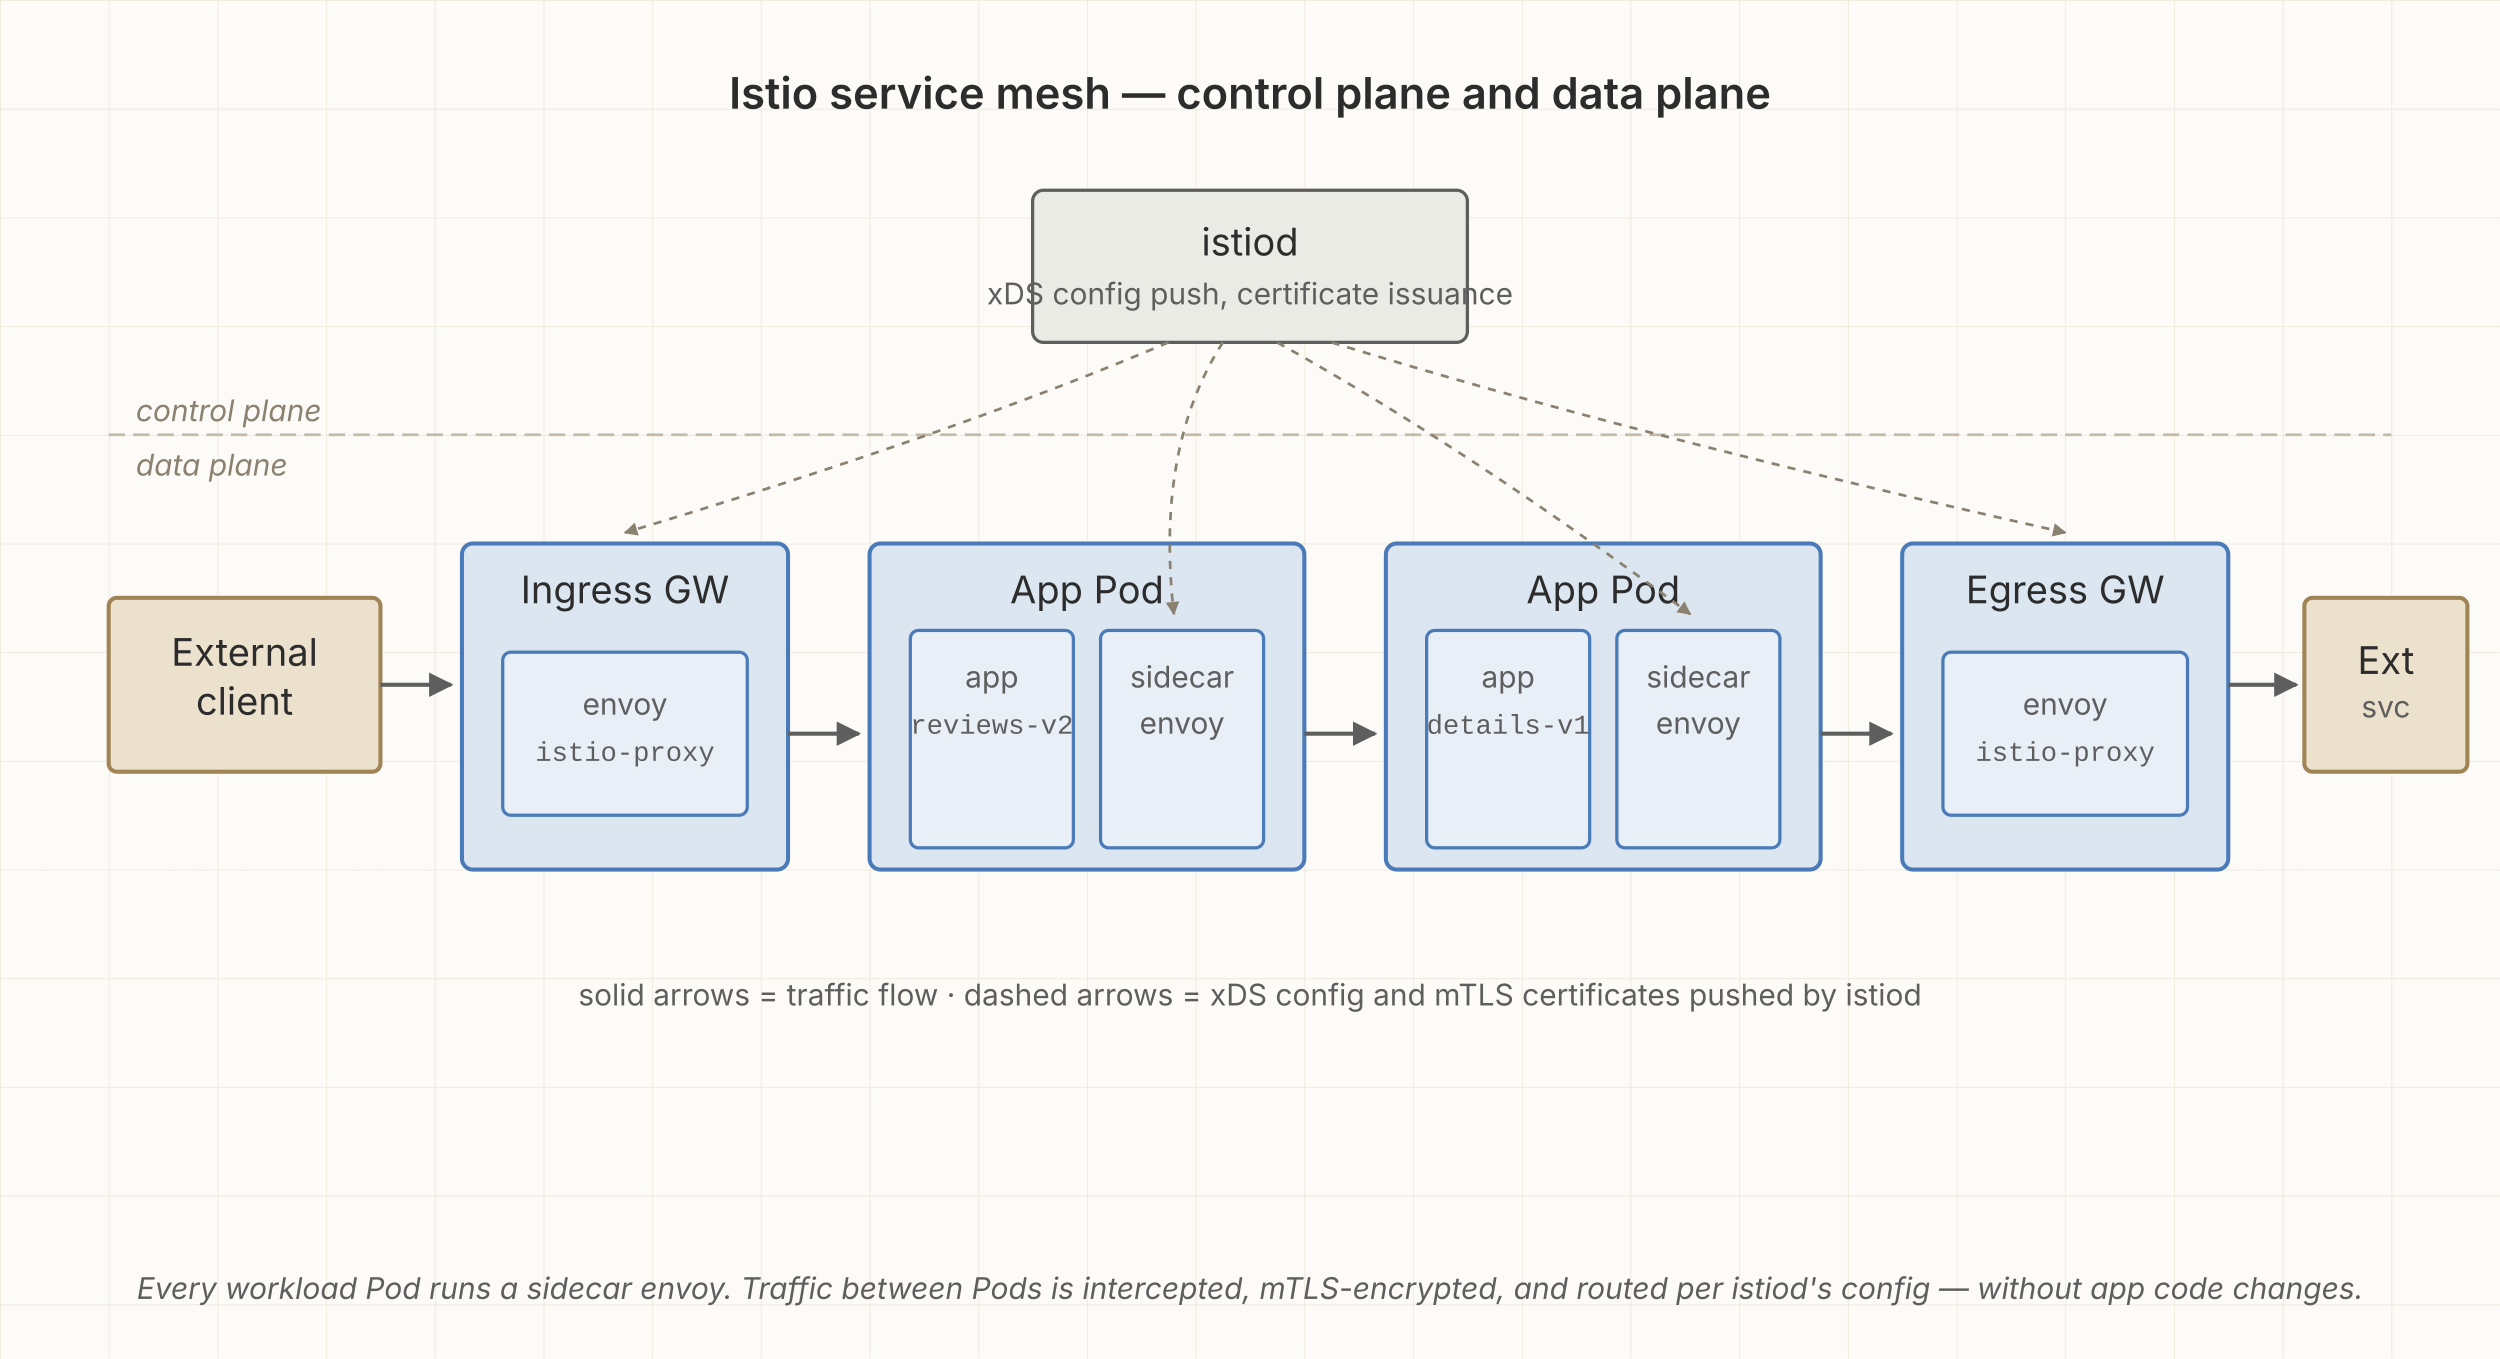
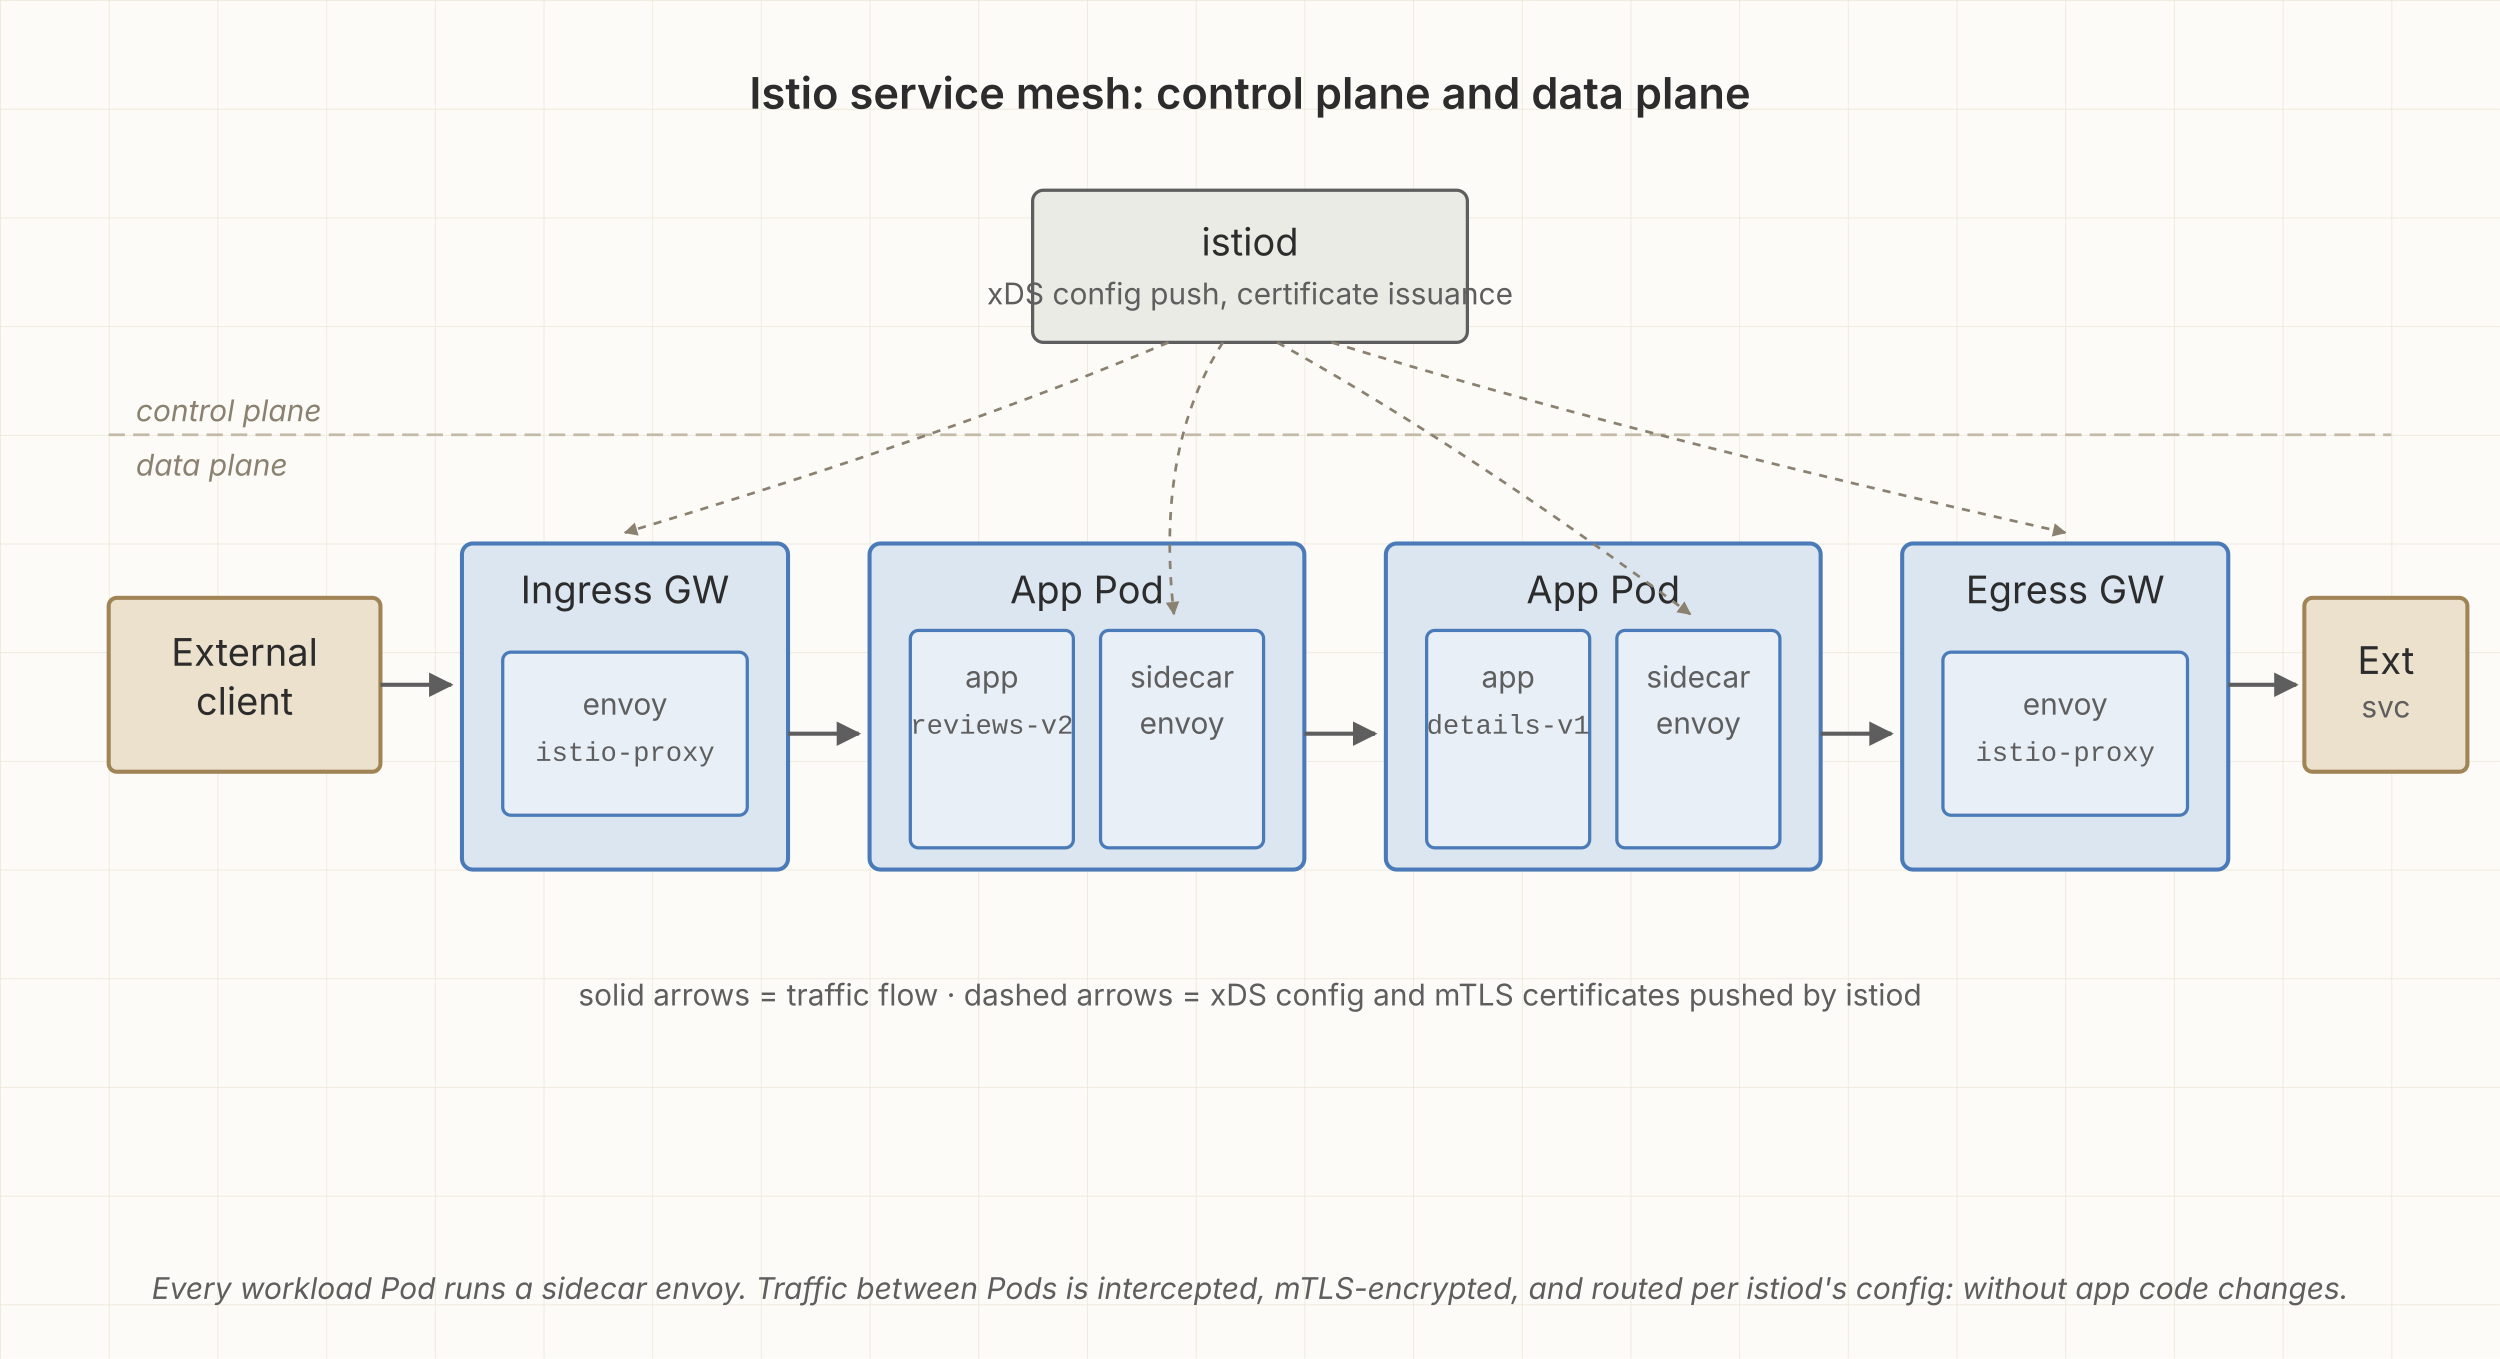
<svg xmlns="http://www.w3.org/2000/svg" width="100%" viewBox="0 0 920 500" font-family="system-ui, -apple-system, sans-serif" font-size="14">
  <defs>
    <pattern id="grid" width="40" height="40" patternUnits="userSpaceOnUse">
      <path d="M 40 0 L 0 0 L 0 40" fill="none" stroke="#ebe5d6" stroke-width="0.5" />
    </pattern>
    <marker id="arrow" viewBox="0 0 10 10" refX="9" refY="5" markerWidth="6" markerHeight="6" orient="auto">
      <path d="M 0 0 L 10 5 L 0 10 z" fill="#5e5e5e" />
    </marker>
    <marker id="arrow-thin" viewBox="0 0 10 10" refX="9" refY="5" markerWidth="5" markerHeight="5" orient="auto">
      <path d="M 0 0 L 10 5 L 0 10 z" fill="#8a8170" />
    </marker>
  </defs>
  <style>
    .blue       { fill: #dbe6f1; stroke: #4a7bb8; stroke-width: 1.5; }
    .blue-pale  { fill: #e8eff7; stroke: #4a7bb8; stroke-width: 1.2; }
    .tan        { fill: #ebe1cc; stroke: #a08456; stroke-width: 1.5; }
    .neutral    { fill: #ebebe5; stroke: #5e5e5e; stroke-width: 1.2; }
    .label      { fill: #2c2c2c; }
    .sublabel   { fill: #5e5e5e; font-size: 11px; }
    .title      { fill: #2c2c2c; font-weight: 600; font-size: 16px; }
    .mono       { font-family: ui-monospace, SFMono-Regular, Menlo, "Courier New", monospace; font-size: 12px; fill: #2c2c2c; }
    .mono-sm    { font-family: ui-monospace, SFMono-Regular, Menlo, "Courier New", monospace; font-size: 10px; fill: #5e5e5e; }
    .arrow      { stroke: #5e5e5e; stroke-width: 1.5; fill: none; }
    .control-arrow { stroke: #8a8170; stroke-width: 1; fill: none; stroke-dasharray: 3 3; }
    .plane-divider { stroke: #c4baa8; stroke-width: 1; stroke-dasharray: 6 3; }
    .plane-label { fill: #8a8170; font-size: 11px; font-style: italic; }
    .footnote { fill: #5e5e5e; font-size: 11px; font-style: italic; }
  </style>
  <rect width="920" height="500" fill="#fdfbf7" />
  <rect width="920" height="500" fill="url(#grid)" />
-   <text x="460" y="40" text-anchor="middle" class="title">Istio service mesh — control plane and data plane</text>
+   <text x="460" y="40" text-anchor="middle" class="title">Istio service mesh: control plane and data plane</text>
  <rect x="380" y="70" width="160" height="56" rx="4" class="neutral" />
  <text x="460" y="94" text-anchor="middle" class="label">istiod</text>
  <text x="460" y="112" text-anchor="middle" class="sublabel">xDS config push, certificate issuance</text>
  <line x1="40" y1="160" x2="880" y2="160" class="plane-divider" />
  <text x="50" y="155" class="plane-label">control plane</text>
  <text x="50" y="175" class="plane-label">data plane</text>
  <rect x="40" y="220" width="100" height="64" rx="3" class="tan" />
  <text x="90" y="245" text-anchor="middle" class="label">External</text>
  <text x="90" y="263" text-anchor="middle" class="label">client</text>
  <rect x="170" y="200" width="120" height="120" rx="4" class="blue" />
  <text x="230" y="222" text-anchor="middle" class="label">Ingress GW</text>
  <rect x="185" y="240" width="90" height="60" rx="3" class="blue-pale" />
  <text x="230" y="263" text-anchor="middle" class="sublabel">envoy</text>
  <text x="230" y="280" text-anchor="middle" class="mono-sm">istio-proxy</text>
  <rect x="320" y="200" width="160" height="120" rx="4" class="blue" />
  <text x="400" y="222" text-anchor="middle" class="label">App Pod</text>
  <rect x="335" y="232" width="60" height="80" rx="3" class="blue-pale" />
  <text x="365" y="253" text-anchor="middle" class="sublabel">app</text>
  <text x="365" y="270" text-anchor="middle" class="mono-sm">reviews-v2</text>
  <rect x="405" y="232" width="60" height="80" rx="3" class="blue-pale" />
  <text x="435" y="253" text-anchor="middle" class="sublabel">sidecar</text>
  <text x="435" y="270" text-anchor="middle" class="sublabel">envoy</text>
  <rect x="510" y="200" width="160" height="120" rx="4" class="blue" />
  <text x="590" y="222" text-anchor="middle" class="label">App Pod</text>
  <rect x="525" y="232" width="60" height="80" rx="3" class="blue-pale" />
  <text x="555" y="253" text-anchor="middle" class="sublabel">app</text>
  <text x="555" y="270" text-anchor="middle" class="mono-sm">details-v1</text>
  <rect x="595" y="232" width="60" height="80" rx="3" class="blue-pale" />
  <text x="625" y="253" text-anchor="middle" class="sublabel">sidecar</text>
  <text x="625" y="270" text-anchor="middle" class="sublabel">envoy</text>
  <rect x="700" y="200" width="120" height="120" rx="4" class="blue" />
  <text x="760" y="222" text-anchor="middle" class="label">Egress GW</text>
  <rect x="715" y="240" width="90" height="60" rx="3" class="blue-pale" />
  <text x="760" y="263" text-anchor="middle" class="sublabel">envoy</text>
  <text x="760" y="280" text-anchor="middle" class="mono-sm">istio-proxy</text>
  <rect x="848" y="220" width="60" height="64" rx="3" class="tan" />
  <text x="878" y="248" text-anchor="middle" class="label">Ext</text>
  <text x="878" y="264" text-anchor="middle" class="sublabel">svc</text>
  <path d="M 140 252 L 166 252" class="arrow" marker-end="url(#arrow)" />
  <path d="M 290 270 L 316 270" class="arrow" marker-end="url(#arrow)" />
  <path d="M 480 270 L 506 270" class="arrow" marker-end="url(#arrow)" />
  <path d="M 670 270 L 696 270" class="arrow" marker-end="url(#arrow)" />
  <path d="M 820 252 L 845 252" class="arrow" marker-end="url(#arrow)" />
  <path d="M 430 126 Q 350 160 230 196" class="control-arrow" marker-end="url(#arrow-thin)" />
  <path d="M 450 126 Q 425 165 432 226" class="control-arrow" marker-end="url(#arrow-thin)" />
  <path d="M 470 126 Q 540 165 622 226" class="control-arrow" marker-end="url(#arrow-thin)" />
  <path d="M 490 126 Q 600 160 760 196" class="control-arrow" marker-end="url(#arrow-thin)" />
  <text x="460" y="370" text-anchor="middle" class="sublabel">solid arrows = traffic flow · dashed arrows = xDS config and mTLS certificates pushed by istiod</text>
-   <text x="460" y="478" text-anchor="middle" class="footnote">Every workload Pod runs a sidecar envoy. Traffic between Pods is intercepted, mTLS-encrypted, and routed per istiod's config — without app code changes.</text>
+   <text x="460" y="478" text-anchor="middle" class="footnote">Every workload Pod runs a sidecar envoy. Traffic between Pods is intercepted, mTLS-encrypted, and routed per istiod's config: without app code changes.</text>
</svg>
